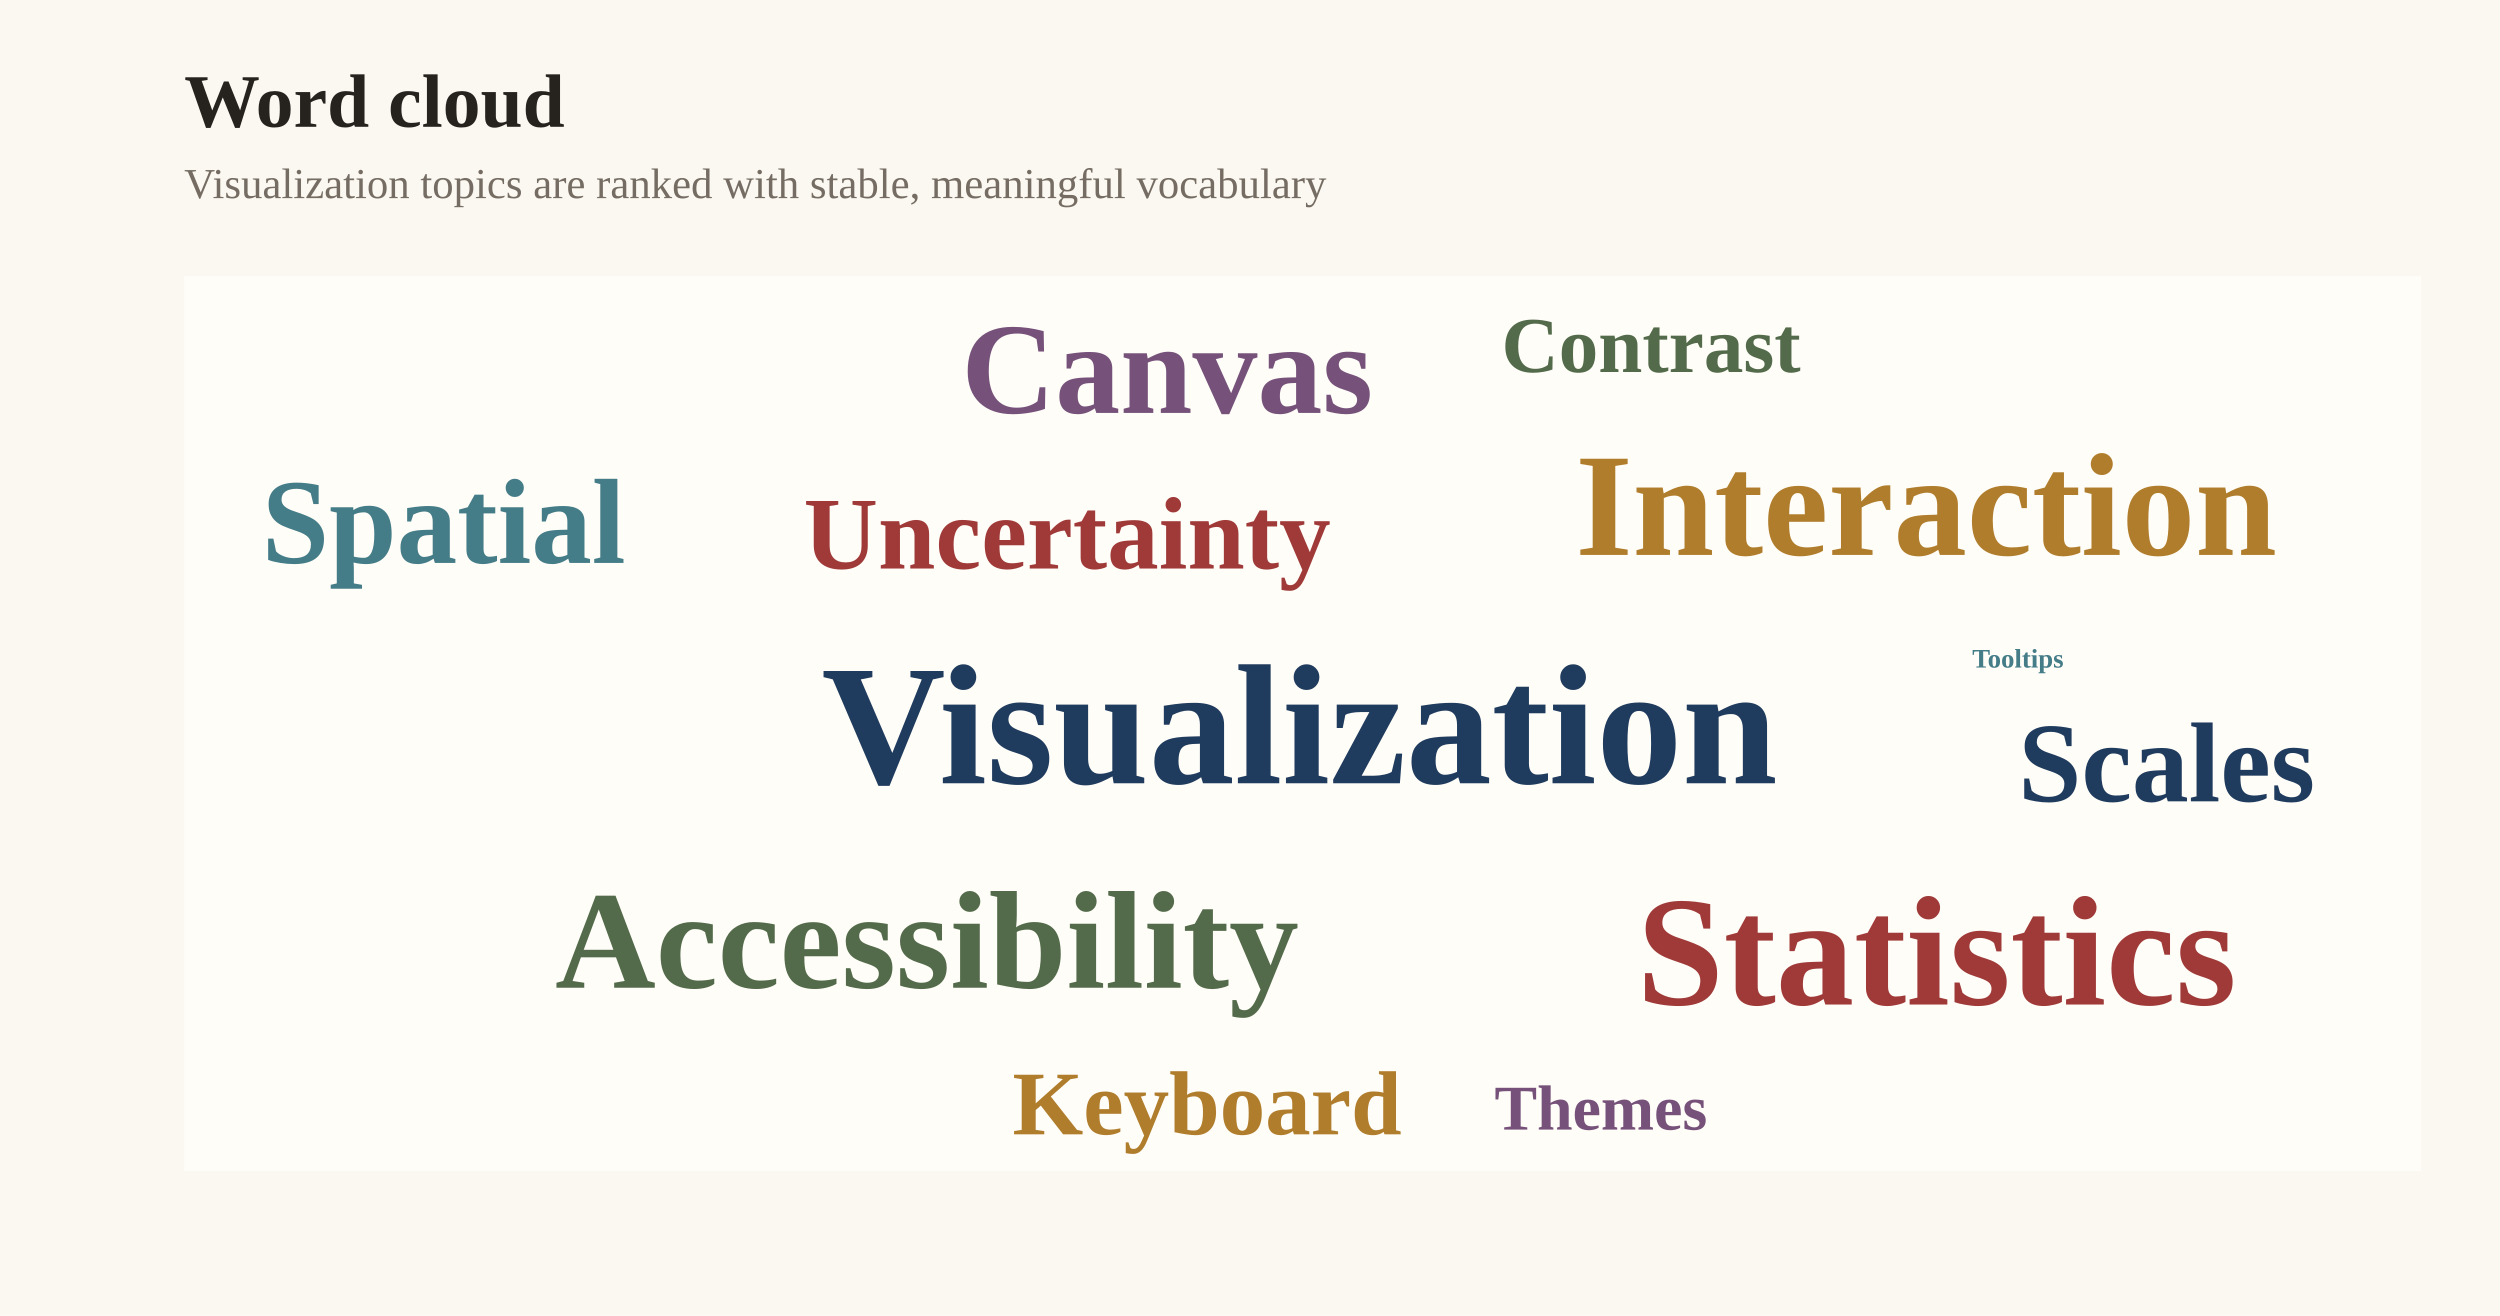
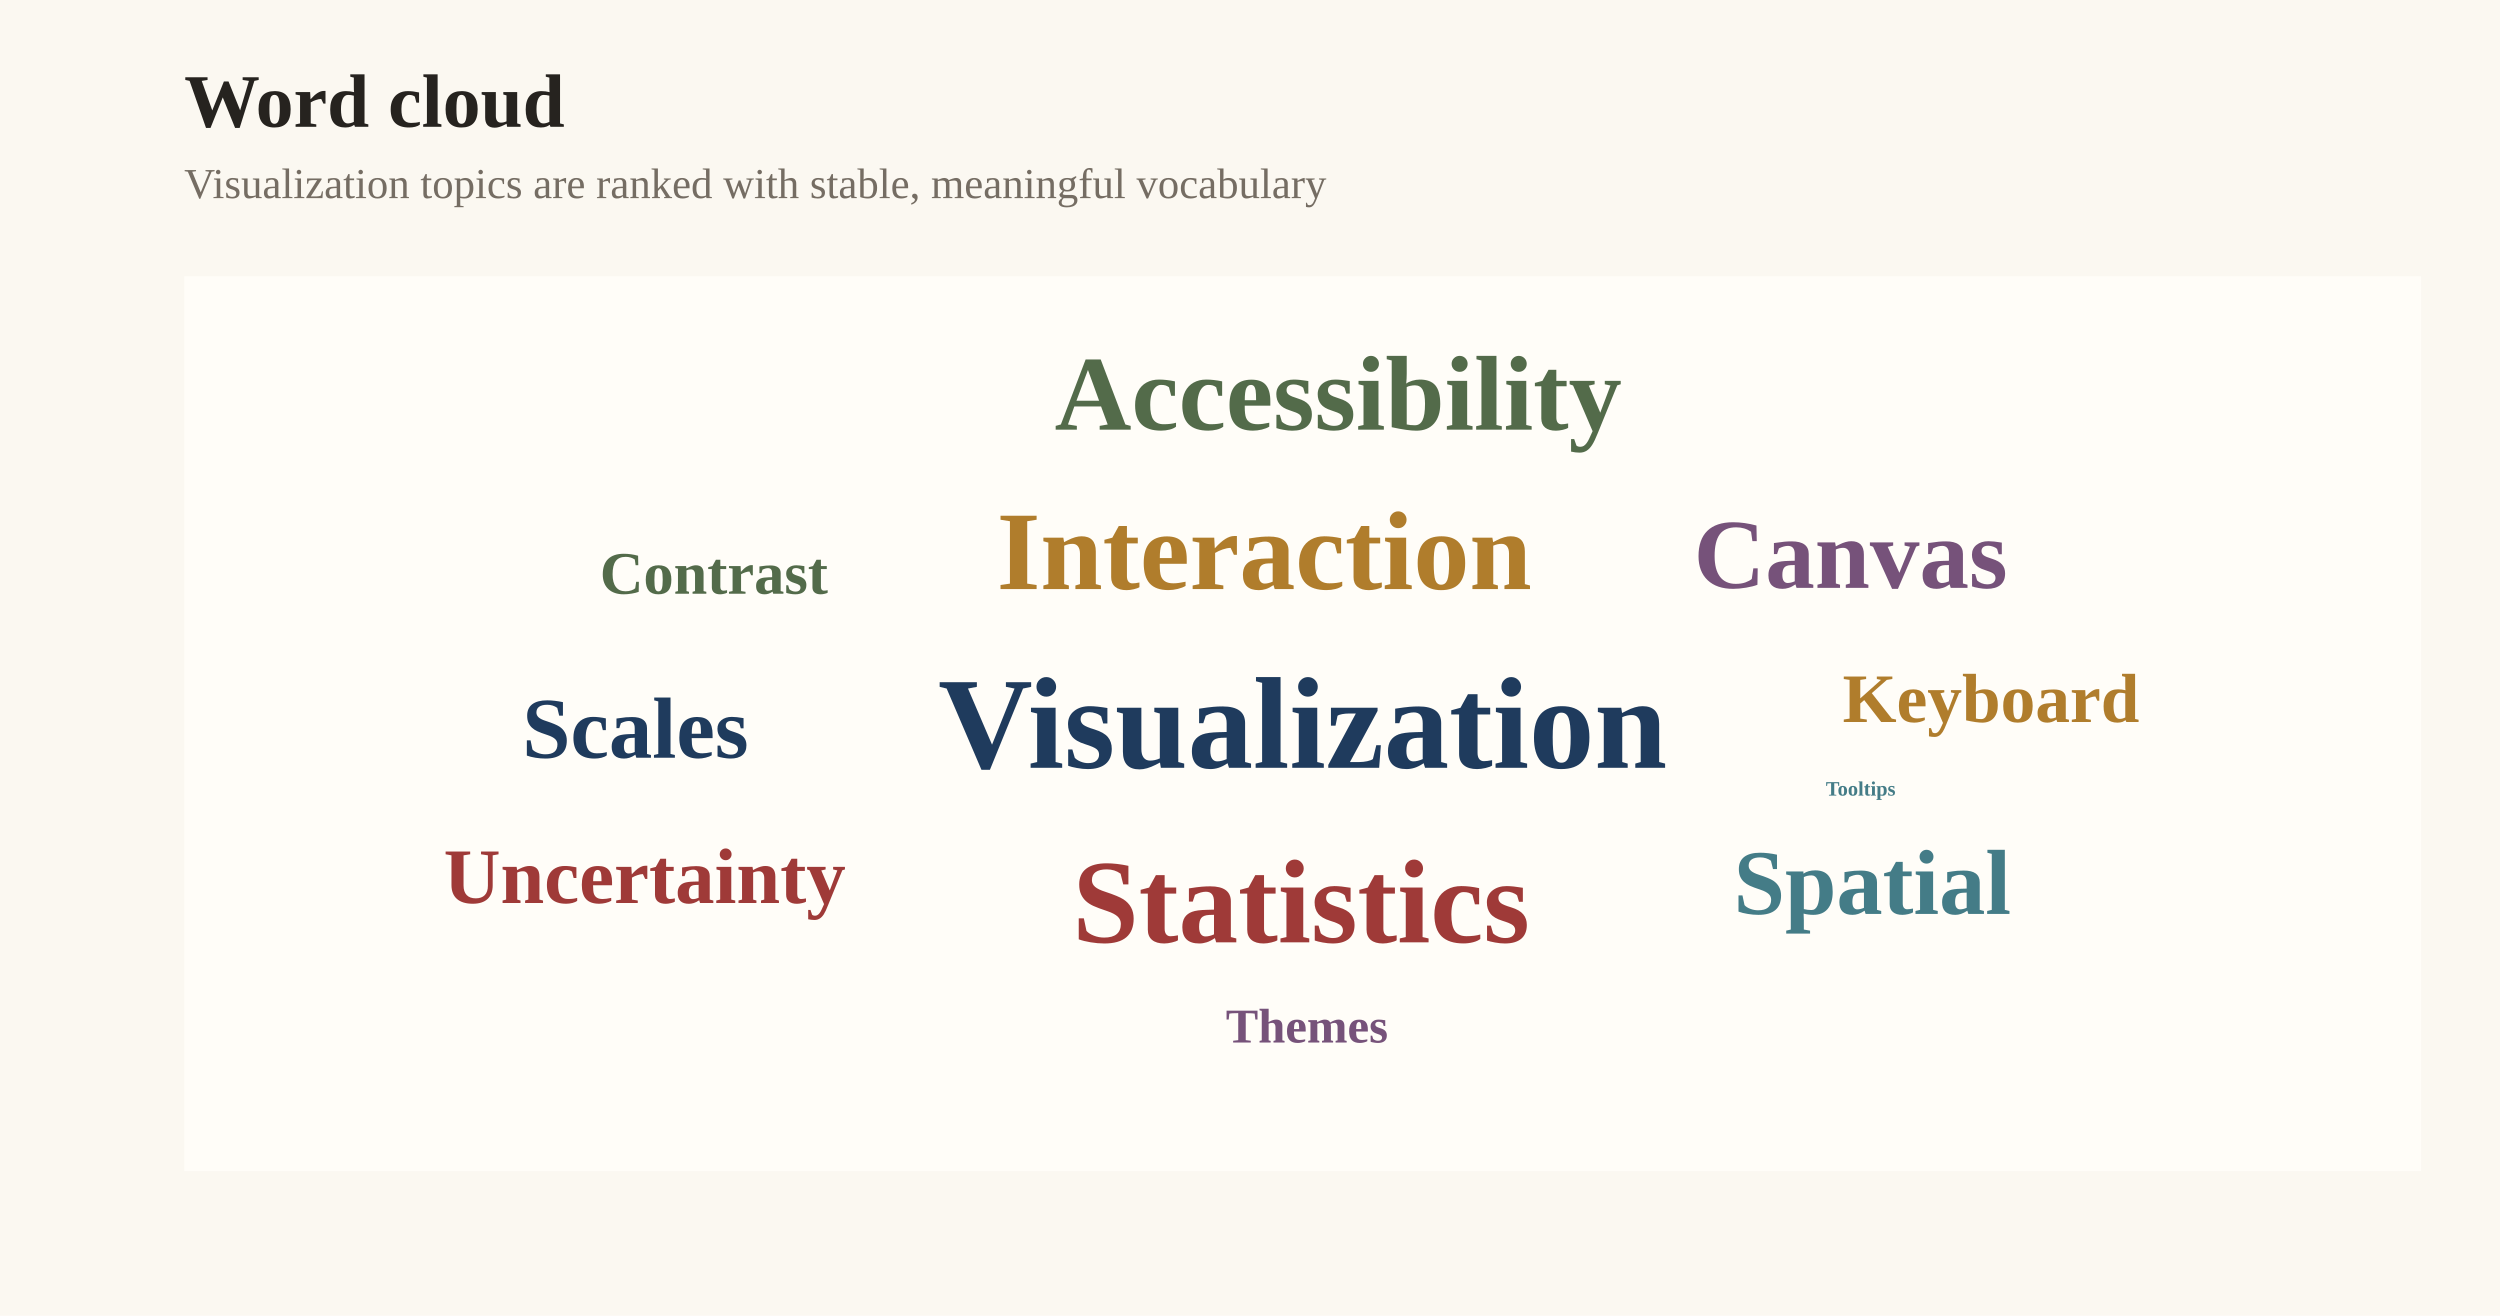
<svg xmlns="http://www.w3.org/2000/svg" width="760" height="400" viewBox="0 0 760 400" role="img" aria-labelledby="title description">
  <defs>
    <clipPath id="clip-1">
      <rect x="56" y="84" width="680" height="272" />
    </clipPath>
  </defs>
  <rect width="100%" height="100%" fill="#fbf8f1" />
  <g data-scene-node="scene:root">
    <rect data-scene-node="chart:panel" x="56" y="84" width="680" height="272" rx="0" fill="#fffdf8" />
    <g data-scene-node="layer-0:group" clip-path="url(#clip-1)">
-       <text data-scene-node="layer-0:word-cloud:0" x="395.068" y="220.527" fill="#1f3b5d" font-family="Georgia, &quot;Times New Roman&quot;, serif" font-size="52.125" font-weight="600" text-anchor="middle" dominant-baseline="central">Visualization</text>
-       <text data-scene-node="layer-0:word-cloud:1" x="588.716" y="289.324" fill="#9f3a38" font-family="Georgia, &quot;Times New Roman&quot;, serif" font-size="47.562" font-weight="600" text-anchor="middle" dominant-baseline="central">Statistics</text>
-       <text data-scene-node="layer-0:word-cloud:2" x="585.538" y="153.631" fill="#b07d2c" font-family="Georgia, &quot;Times New Roman&quot;, serif" font-size="44.638" font-weight="600" text-anchor="middle" dominant-baseline="central">Interaction</text>
-       <text data-scene-node="layer-0:word-cloud:3" x="281.798" y="285.967" fill="#536b4a" font-family="Georgia, &quot;Times New Roman&quot;, serif" font-size="42.397" font-weight="600" text-anchor="middle" dominant-baseline="central">Accessibility</text>
-       <text data-scene-node="layer-0:word-cloud:4" x="354.816" y="112.202" fill="#76527a" font-family="Georgia, &quot;Times New Roman&quot;, serif" font-size="39.497" font-weight="600" text-anchor="middle" dominant-baseline="central">Canvas</text>
-       <text data-scene-node="layer-0:word-cloud:5" x="134.859" y="158.688" fill="#447c87" font-family="Georgia, &quot;Times New Roman&quot;, serif" font-size="36.858" font-weight="600" text-anchor="middle" dominant-baseline="central">Spatial</text>
-       <text data-scene-node="layer-0:word-cloud:6" x="658.637" y="231.946" fill="#1f3b5d" font-family="Georgia, &quot;Times New Roman&quot;, serif" font-size="34.557" font-weight="600" text-anchor="middle" dominant-baseline="central">Scales</text>
-       <text data-scene-node="layer-0:word-cloud:7" x="324.397" y="162.26" fill="#9f3a38" font-family="Georgia, &quot;Times New Roman&quot;, serif" font-size="31.362" font-weight="600" text-anchor="middle" dominant-baseline="central">Uncertainty</text>
-       <text data-scene-node="layer-0:word-cloud:8" x="366.95" y="335.498" fill="#b07d2c" font-family="Georgia, &quot;Times New Roman&quot;, serif" font-size="27.651" font-weight="600" text-anchor="middle" dominant-baseline="central">Keyboard</text>
-       <text data-scene-node="layer-0:word-cloud:9" x="501.919" y="104.969" fill="#536b4a" font-family="Georgia, &quot;Times New Roman&quot;, serif" font-size="24.072" font-weight="600" text-anchor="middle" dominant-baseline="central">Contrast</text>
-       <text data-scene-node="layer-0:word-cloud:10" x="486.671" y="336.854" fill="#76527a" font-family="Georgia, &quot;Times New Roman&quot;, serif" font-size="19.407" font-weight="600" text-anchor="middle" dominant-baseline="central">Themes</text>
-       <text data-scene-node="layer-0:word-cloud:11" x="613.44" y="200.191" fill="#447c87" font-family="Georgia, &quot;Times New Roman&quot;, serif" font-size="8.145" font-weight="600" text-anchor="middle" dominant-baseline="central">Tooltips</text>
+       <text data-scene-node="layer-0:word-cloud:0" x="396" y="220" fill="#1f3b5d" font-family="Georgia, &quot;Times New Roman&quot;, serif" font-size="39.75" font-weight="600" text-anchor="middle" dominant-baseline="central">Visualization</text>
+       <text data-scene-node="layer-0:word-cloud:1" x="395.52" y="274.225" fill="#9f3a38" font-family="Georgia, &quot;Times New Roman&quot;, serif" font-size="36.271" font-weight="600" text-anchor="middle" dominant-baseline="central">Statistics</text>
+       <text data-scene-node="layer-0:word-cloud:2" x="384.324" y="167.589" fill="#b07d2c" font-family="Georgia, &quot;Times New Roman&quot;, serif" font-size="34.041" font-weight="600" text-anchor="middle" dominant-baseline="central">Interaction</text>
+       <text data-scene-node="layer-0:word-cloud:3" x="406.816" y="119.71" fill="#536b4a" font-family="Georgia, &quot;Times New Roman&quot;, serif" font-size="32.332" font-weight="600" text-anchor="middle" dominant-baseline="central">Accessibility</text>
+       <text data-scene-node="layer-0:word-cloud:4" x="562.587" y="168.555" fill="#76527a" font-family="Georgia, &quot;Times New Roman&quot;, serif" font-size="30.12" font-weight="600" text-anchor="middle" dominant-baseline="central">Canvas</text>
+       <text data-scene-node="layer-0:word-cloud:5" x="569.178" y="268.352" fill="#447c87" font-family="Georgia, &quot;Times New Roman&quot;, serif" font-size="28.107" font-weight="600" text-anchor="middle" dominant-baseline="central">Spatial</text>
+       <text data-scene-node="layer-0:word-cloud:6" x="193.157" y="221.461" fill="#1f3b5d" font-family="Georgia, &quot;Times New Roman&quot;, serif" font-size="26.353" font-weight="600" text-anchor="middle" dominant-baseline="central">Scales</text>
+       <text data-scene-node="layer-0:word-cloud:7" x="195.978" y="266.452" fill="#9f3a38" font-family="Georgia, &quot;Times New Roman&quot;, serif" font-size="23.917" font-weight="600" text-anchor="middle" dominant-baseline="central">Uncertainty</text>
+       <text data-scene-node="layer-0:word-cloud:8" x="605.254" y="212.37" fill="#b07d2c" font-family="Georgia, &quot;Times New Roman&quot;, serif" font-size="21.087" font-weight="600" text-anchor="middle" dominant-baseline="central">Keyboard</text>
+       <text data-scene-node="layer-0:word-cloud:9" x="217.021" y="174.307" fill="#536b4a" font-family="Georgia, &quot;Times New Roman&quot;, serif" font-size="18.357" font-weight="600" text-anchor="middle" dominant-baseline="central">Contrast</text>
+       <text data-scene-node="layer-0:word-cloud:10" x="397.304" y="311.927" fill="#76527a" font-family="Georgia, &quot;Times New Roman&quot;, serif" font-size="14.799" font-weight="600" text-anchor="middle" dominant-baseline="central">Themes</text>
+       <text data-scene-node="layer-0:word-cloud:11" x="565.651" y="239.761" fill="#447c87" font-family="Georgia, &quot;Times New Roman&quot;, serif" font-size="6.211" font-weight="600" text-anchor="middle" dominant-baseline="central">Tooltips</text>
    </g>
    <text data-scene-node="chart:title" x="56" y="24" fill="#26231f" font-family="Georgia, &quot;Times New Roman&quot;, serif" font-size="23" font-weight="700" text-anchor="start" dominant-baseline="text-before-edge">Word cloud</text>
    <text data-scene-node="chart:subtitle" x="56" y="52" fill="#756d63" font-family="Georgia, &quot;Times New Roman&quot;, serif" font-size="13" font-weight="400" text-anchor="start" dominant-baseline="text-before-edge">Visualization topics are ranked with stable, meaningful vocabulary</text>
  </g>
</svg>
